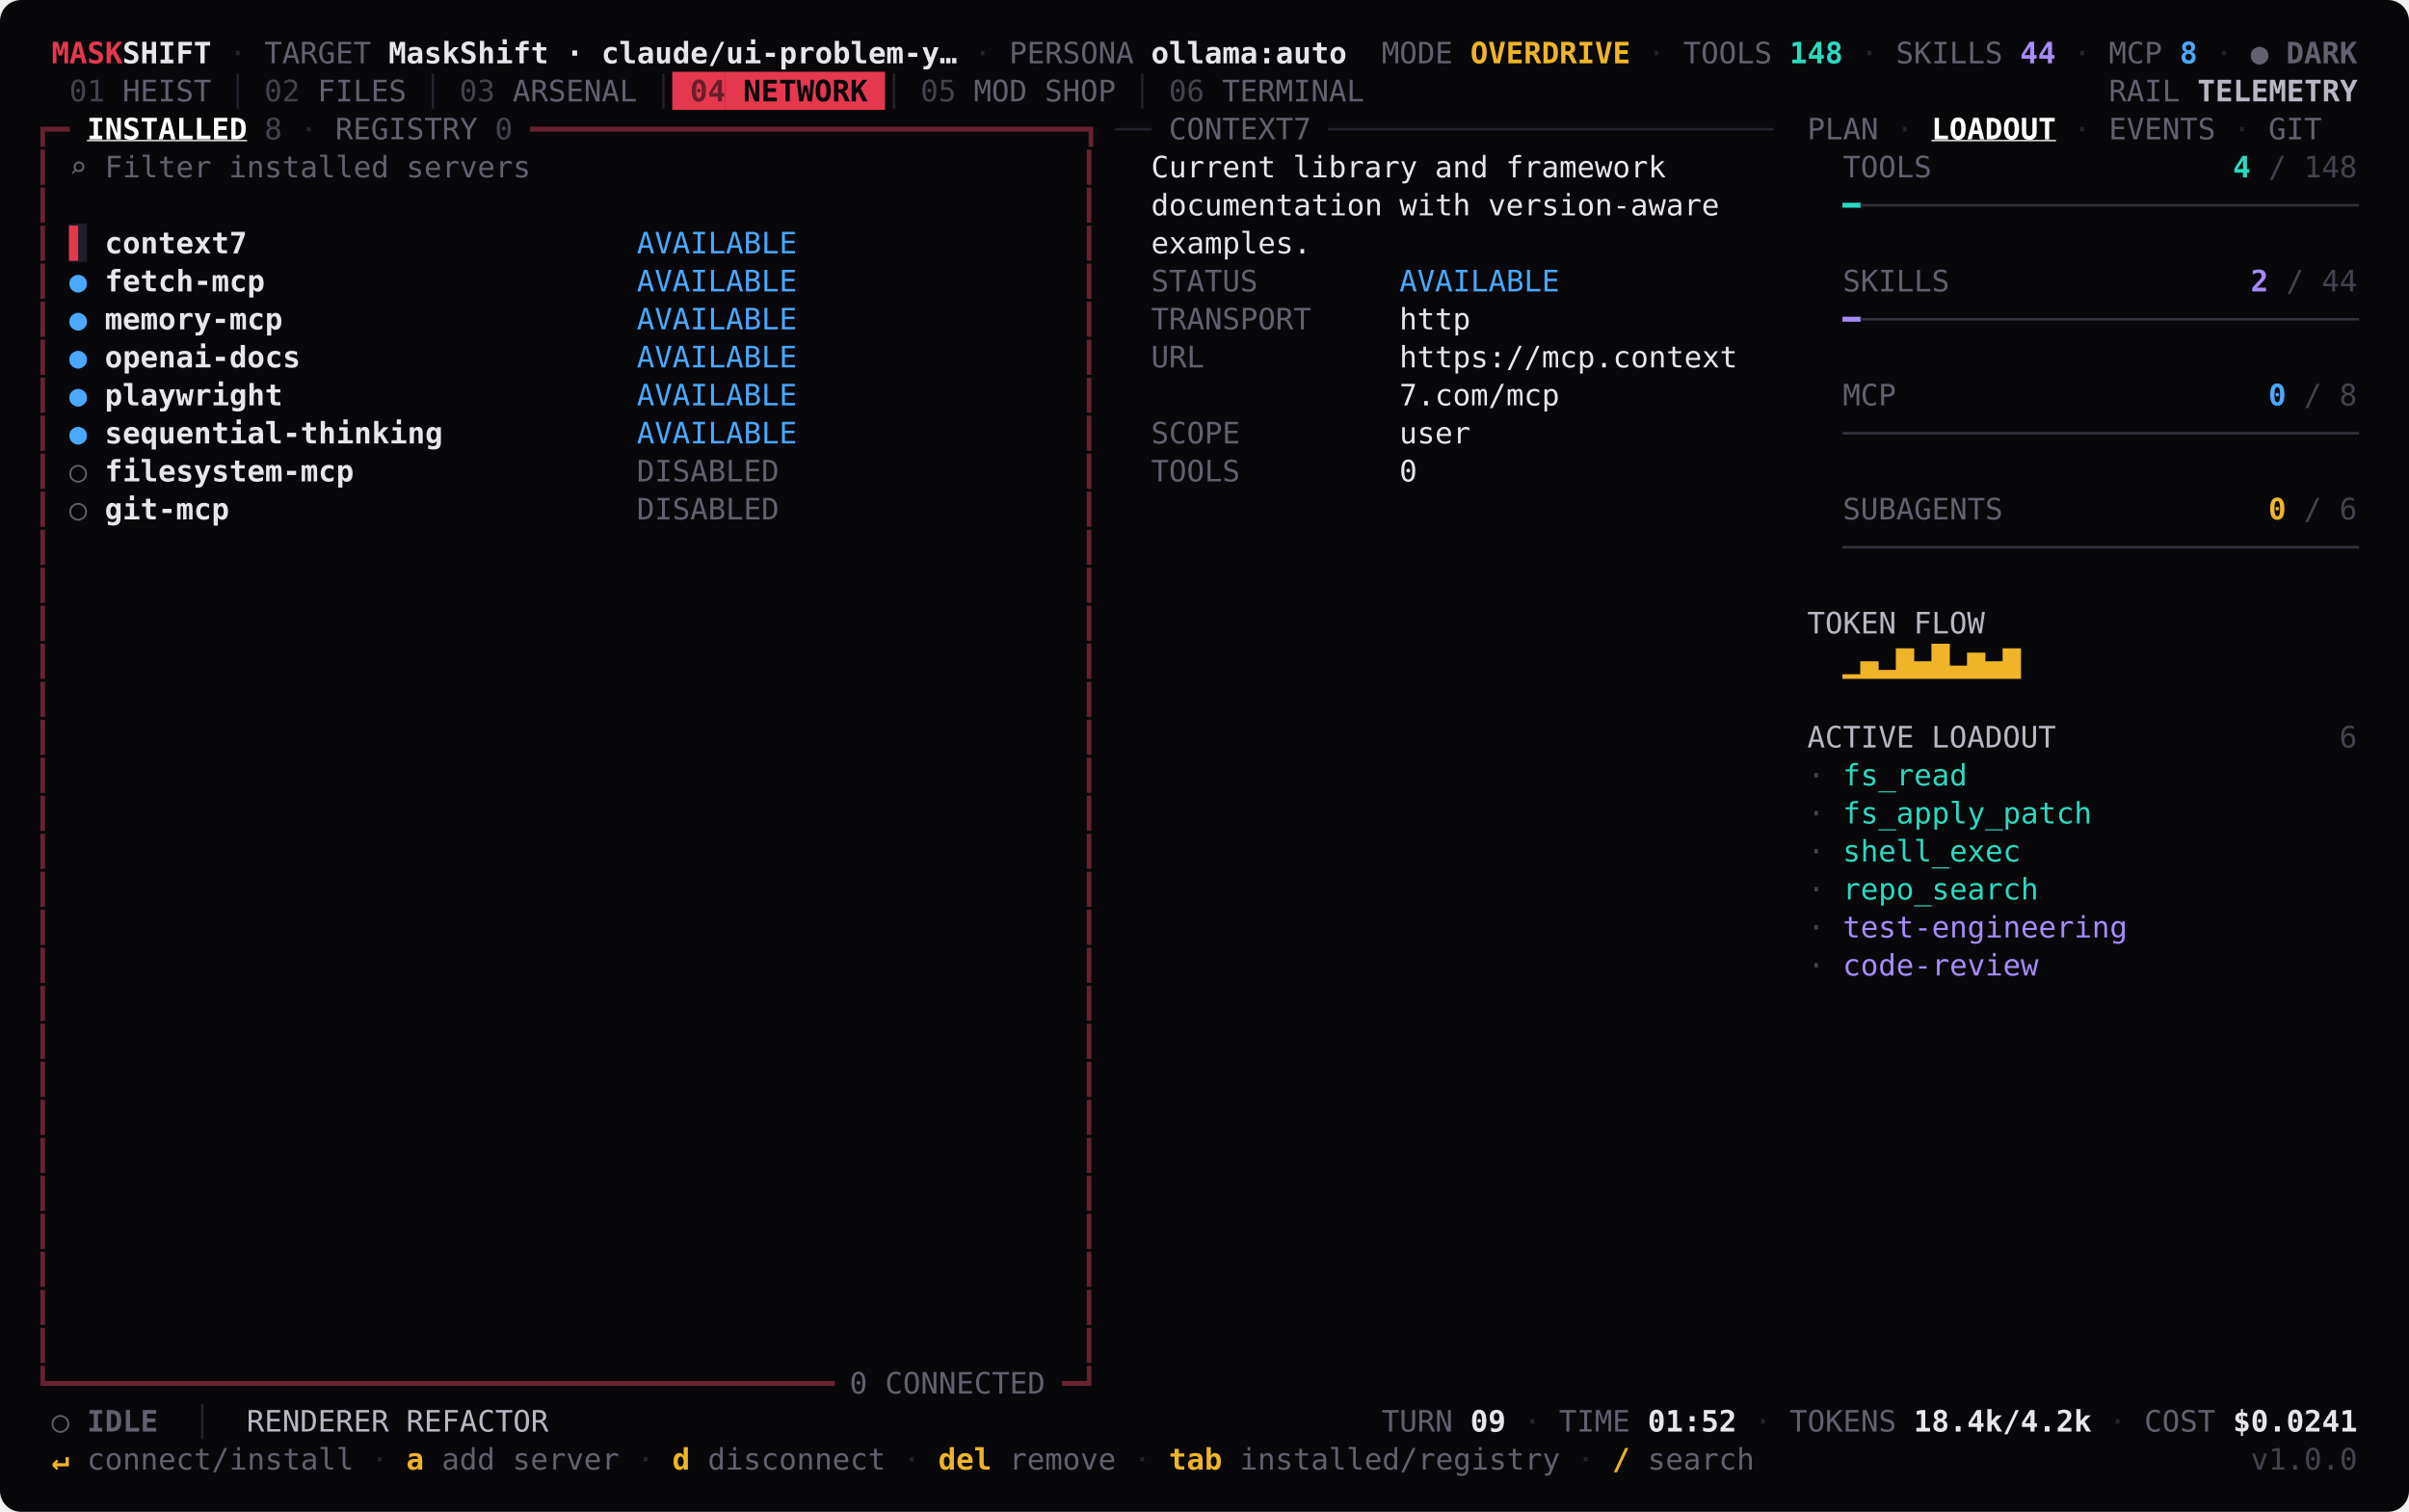
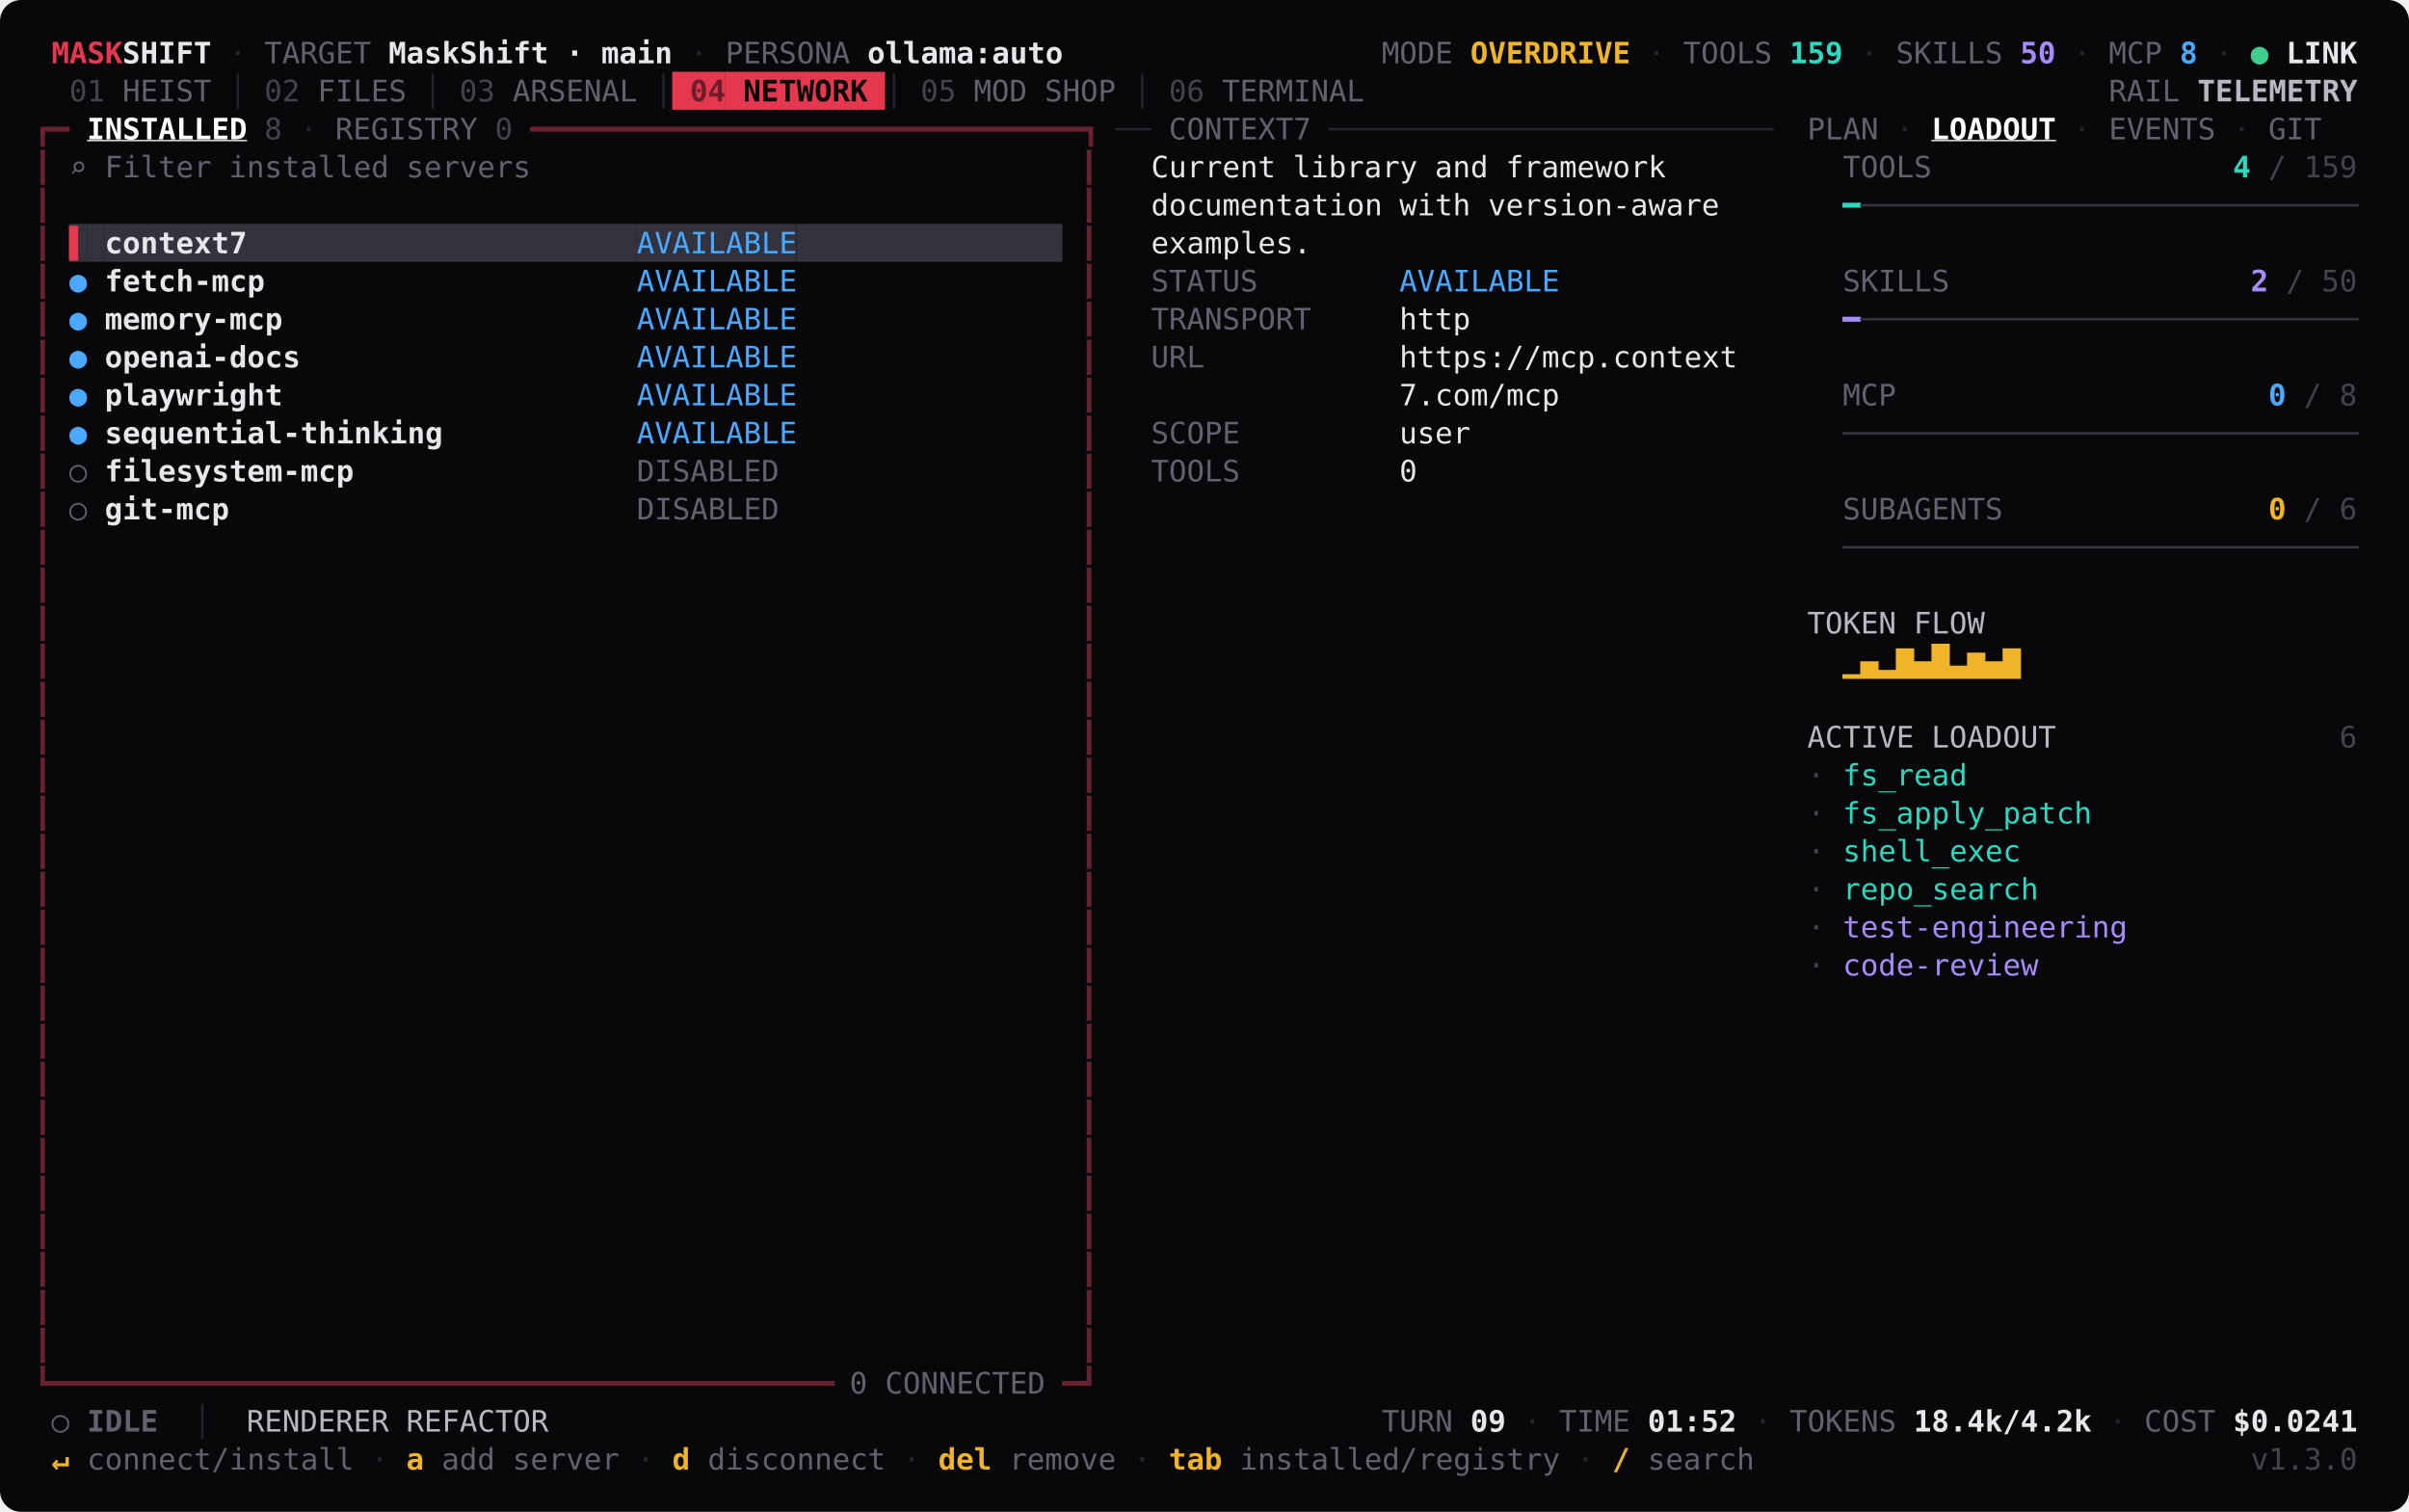
<svg xmlns="http://www.w3.org/2000/svg" width="1141" height="716" viewBox="0 0 1141 716" role="img" aria-label="MaskShift — 04 NETWORK">
  <rect width="100%" height="100%" rx="10" fill="#08080b" />
  <g font-family="SFMono-Regular, Menlo, Consolas, DejaVu Sans Mono, monospace" font-size="14" xml:space="preserve">
    <text x="24.40" y="30.00" fill="#e5384f" textLength="33.60" lengthAdjust="spacingAndGlyphs" font-weight="700">MASK</text>
    <text x="58.00" y="30.00" fill="#e7e6ea" textLength="42.00" lengthAdjust="spacingAndGlyphs" font-weight="700">SHIFT</text>
    <text x="108.40" y="30.00" fill="#24242f" textLength="8.40" lengthAdjust="spacingAndGlyphs">·</text>
    <text x="125.20" y="30.00" fill="#61616f" textLength="50.40" lengthAdjust="spacingAndGlyphs">TARGET</text>
    <text x="184.00" y="30.00" fill="#e7e6ea" textLength="75.60" lengthAdjust="spacingAndGlyphs" font-weight="700">MaskShift</text>
    <text x="268.00" y="30.00" fill="#e7e6ea" textLength="8.40" lengthAdjust="spacingAndGlyphs" font-weight="700">·</text>
-     <text x="284.80" y="30.00" fill="#e7e6ea" textLength="168.00" lengthAdjust="spacingAndGlyphs" font-weight="700">claude/ui-problem-y…</text>
-     <text x="461.20" y="30.00" fill="#24242f" textLength="8.40" lengthAdjust="spacingAndGlyphs">·</text>
-     <text x="478.00" y="30.00" fill="#61616f" textLength="58.80" lengthAdjust="spacingAndGlyphs">PERSONA</text>
-     <text x="545.20" y="30.00" fill="#e7e6ea" textLength="92.40" lengthAdjust="spacingAndGlyphs" font-weight="700">ollama:auto</text>
+     <text x="284.80" y="30.00" fill="#e7e6ea" textLength="33.60" lengthAdjust="spacingAndGlyphs" font-weight="700">main</text>
+     <text x="326.80" y="30.00" fill="#24242f" textLength="8.40" lengthAdjust="spacingAndGlyphs">·</text>
+     <text x="343.60" y="30.00" fill="#61616f" textLength="58.80" lengthAdjust="spacingAndGlyphs">PERSONA</text>
+     <text x="410.80" y="30.00" fill="#e7e6ea" textLength="92.40" lengthAdjust="spacingAndGlyphs" font-weight="700">ollama:auto</text>
    <text x="654.40" y="30.00" fill="#61616f" textLength="33.60" lengthAdjust="spacingAndGlyphs">MODE</text>
    <text x="696.40" y="30.00" fill="#f0b429" textLength="75.60" lengthAdjust="spacingAndGlyphs" font-weight="700">OVERDRIVE</text>
    <text x="780.40" y="30.00" fill="#24242f" textLength="8.40" lengthAdjust="spacingAndGlyphs">·</text>
    <text x="797.20" y="30.00" fill="#61616f" textLength="42.00" lengthAdjust="spacingAndGlyphs">TOOLS</text>
-     <text x="847.60" y="30.00" fill="#2bd9c0" textLength="25.20" lengthAdjust="spacingAndGlyphs" font-weight="700">148</text>
+     <text x="847.60" y="30.00" fill="#2bd9c0" textLength="25.20" lengthAdjust="spacingAndGlyphs" font-weight="700">159</text>
    <text x="881.20" y="30.00" fill="#24242f" textLength="8.40" lengthAdjust="spacingAndGlyphs">·</text>
    <text x="898.00" y="30.00" fill="#61616f" textLength="50.40" lengthAdjust="spacingAndGlyphs">SKILLS</text>
-     <text x="956.80" y="30.00" fill="#a78bfa" textLength="16.80" lengthAdjust="spacingAndGlyphs" font-weight="700">44</text>
+     <text x="956.80" y="30.00" fill="#a78bfa" textLength="16.80" lengthAdjust="spacingAndGlyphs" font-weight="700">50</text>
    <text x="982.00" y="30.00" fill="#24242f" textLength="8.40" lengthAdjust="spacingAndGlyphs">·</text>
    <text x="998.80" y="30.00" fill="#61616f" textLength="25.20" lengthAdjust="spacingAndGlyphs">MCP</text>
    <text x="1032.40" y="30.00" fill="#4aa8ff" textLength="8.40" lengthAdjust="spacingAndGlyphs" font-weight="700">8</text>
    <text x="1049.20" y="30.00" fill="#24242f" textLength="8.40" lengthAdjust="spacingAndGlyphs">·</text>
-     <text x="1066.00" y="30.00" fill="#61616f" textLength="8.40" lengthAdjust="spacingAndGlyphs">●</text>
-     <text x="1082.80" y="30.00" fill="#61616f" textLength="33.60" lengthAdjust="spacingAndGlyphs" font-weight="700">DARK</text>
+     <text x="1066.00" y="30.00" fill="#3ecf8e" textLength="8.40" lengthAdjust="spacingAndGlyphs">●</text>
+     <text x="1082.80" y="30.00" fill="#e7e6ea" textLength="33.60" lengthAdjust="spacingAndGlyphs" font-weight="700">LINK</text>
    <text x="32.80" y="48.00" fill="#43434f" textLength="16.80" lengthAdjust="spacingAndGlyphs">01</text>
    <text x="58.00" y="48.00" fill="#61616f" textLength="42.00" lengthAdjust="spacingAndGlyphs">HEIST</text>
    <text x="108.40" y="48.00" fill="#24242f" textLength="8.40" lengthAdjust="spacingAndGlyphs">│</text>
    <text x="125.20" y="48.00" fill="#43434f" textLength="16.80" lengthAdjust="spacingAndGlyphs">02</text>
    <text x="150.40" y="48.00" fill="#61616f" textLength="42.00" lengthAdjust="spacingAndGlyphs">FILES</text>
    <text x="200.80" y="48.00" fill="#24242f" textLength="8.40" lengthAdjust="spacingAndGlyphs">│</text>
    <text x="217.60" y="48.00" fill="#43434f" textLength="16.80" lengthAdjust="spacingAndGlyphs">03</text>
    <text x="242.80" y="48.00" fill="#61616f" textLength="58.80" lengthAdjust="spacingAndGlyphs">ARSENAL</text>
    <text x="310.00" y="48.00" fill="#24242f" textLength="8.40" lengthAdjust="spacingAndGlyphs">│</text>
    <rect x="318.40" y="34.00" width="8.40" height="18" fill="#e5384f" />
    <rect x="326.80" y="34.00" width="16.80" height="18" fill="#e5384f" />
    <text x="326.80" y="48.00" fill="#6b1e2a" textLength="16.80" lengthAdjust="spacingAndGlyphs" font-weight="700">04</text>
    <rect x="343.60" y="34.00" width="75.60" height="18" fill="#e5384f" />
    <text x="352.00" y="48.00" fill="#08080b" textLength="58.80" lengthAdjust="spacingAndGlyphs" font-weight="700">NETWORK</text>
    <text x="419.20" y="48.00" fill="#24242f" textLength="8.40" lengthAdjust="spacingAndGlyphs">│</text>
    <text x="436.00" y="48.00" fill="#43434f" textLength="16.80" lengthAdjust="spacingAndGlyphs">05</text>
    <text x="461.20" y="48.00" fill="#61616f" textLength="25.20" lengthAdjust="spacingAndGlyphs">MOD</text>
    <text x="494.80" y="48.00" fill="#61616f" textLength="33.60" lengthAdjust="spacingAndGlyphs">SHOP</text>
    <text x="536.80" y="48.00" fill="#24242f" textLength="8.40" lengthAdjust="spacingAndGlyphs">│</text>
    <text x="553.60" y="48.00" fill="#43434f" textLength="16.80" lengthAdjust="spacingAndGlyphs">06</text>
    <text x="578.80" y="48.00" fill="#61616f" textLength="67.20" lengthAdjust="spacingAndGlyphs">TERMINAL</text>
    <text x="998.80" y="48.00" fill="#61616f" textLength="33.60" lengthAdjust="spacingAndGlyphs">RAIL</text>
    <text x="1040.80" y="48.00" fill="#b8b8c4" textLength="75.60" lengthAdjust="spacingAndGlyphs" font-weight="700">TELEMETRY</text>
    <text x="16.00" y="66.00" fill="#68222f" textLength="16.80" lengthAdjust="spacingAndGlyphs">┏━</text>
    <text x="41.20" y="66.00" fill="#ffffff" textLength="75.60" lengthAdjust="spacingAndGlyphs" font-weight="700" text-decoration="underline">INSTALLED</text>
    <text x="125.20" y="66.00" fill="#43434f" textLength="8.40" lengthAdjust="spacingAndGlyphs">8</text>
    <text x="142.00" y="66.00" fill="#24242f" textLength="8.40" lengthAdjust="spacingAndGlyphs">·</text>
    <text x="158.80" y="66.00" fill="#61616f" textLength="67.20" lengthAdjust="spacingAndGlyphs">REGISTRY</text>
    <text x="234.40" y="66.00" fill="#43434f" textLength="8.40" lengthAdjust="spacingAndGlyphs">0</text>
    <text x="251.20" y="66.00" fill="#68222f" textLength="268.80" lengthAdjust="spacingAndGlyphs">━━━━━━━━━━━━━━━━━━━━━━━━━━━━━━━┓</text>
    <text x="528.40" y="66.00" fill="#24242f" textLength="16.80" lengthAdjust="spacingAndGlyphs">──</text>
    <text x="553.60" y="66.00" fill="#61616f" textLength="67.20" lengthAdjust="spacingAndGlyphs">CONTEXT7</text>
    <text x="629.20" y="66.00" fill="#24242f" textLength="210.00" lengthAdjust="spacingAndGlyphs">─────────────────────────</text>
    <text x="856.00" y="66.00" fill="#61616f" textLength="33.60" lengthAdjust="spacingAndGlyphs">PLAN</text>
    <text x="898.00" y="66.00" fill="#24242f" textLength="8.40" lengthAdjust="spacingAndGlyphs">·</text>
    <text x="914.80" y="66.00" fill="#ffffff" textLength="58.80" lengthAdjust="spacingAndGlyphs" font-weight="700" text-decoration="underline">LOADOUT</text>
    <text x="982.00" y="66.00" fill="#24242f" textLength="8.40" lengthAdjust="spacingAndGlyphs">·</text>
    <text x="998.80" y="66.00" fill="#61616f" textLength="50.40" lengthAdjust="spacingAndGlyphs">EVENTS</text>
    <text x="1057.60" y="66.00" fill="#24242f" textLength="8.40" lengthAdjust="spacingAndGlyphs">·</text>
    <text x="1074.40" y="66.00" fill="#61616f" textLength="25.20" lengthAdjust="spacingAndGlyphs">GIT</text>
    <text x="16.00" y="84.00" fill="#68222f" textLength="8.40" lengthAdjust="spacingAndGlyphs">┃</text>
    <text x="32.80" y="84.00" fill="#61616f" textLength="8.40" lengthAdjust="spacingAndGlyphs">⌕</text>
    <text x="49.60" y="84.00" fill="#61616f" textLength="50.40" lengthAdjust="spacingAndGlyphs">Filter</text>
    <text x="108.40" y="84.00" fill="#61616f" textLength="75.60" lengthAdjust="spacingAndGlyphs">installed</text>
    <text x="192.40" y="84.00" fill="#61616f" textLength="58.80" lengthAdjust="spacingAndGlyphs">servers</text>
    <text x="511.60" y="84.00" fill="#68222f" textLength="8.40" lengthAdjust="spacingAndGlyphs">┃</text>
    <text x="545.20" y="84.00" fill="#e7e6ea" textLength="58.80" lengthAdjust="spacingAndGlyphs">Current</text>
    <text x="612.40" y="84.00" fill="#e7e6ea" textLength="58.80" lengthAdjust="spacingAndGlyphs">library</text>
    <text x="679.60" y="84.00" fill="#e7e6ea" textLength="25.20" lengthAdjust="spacingAndGlyphs">and</text>
    <text x="713.20" y="84.00" fill="#e7e6ea" textLength="75.60" lengthAdjust="spacingAndGlyphs">framework</text>
    <text x="872.80" y="84.00" fill="#61616f" textLength="42.00" lengthAdjust="spacingAndGlyphs">TOOLS</text>
    <text x="1057.60" y="84.00" fill="#2bd9c0" textLength="8.40" lengthAdjust="spacingAndGlyphs" font-weight="700">4</text>
    <text x="1074.40" y="84.00" fill="#43434f" textLength="8.40" lengthAdjust="spacingAndGlyphs">/</text>
-     <text x="1091.20" y="84.00" fill="#43434f" textLength="25.20" lengthAdjust="spacingAndGlyphs">148</text>
+     <text x="1091.20" y="84.00" fill="#43434f" textLength="25.20" lengthAdjust="spacingAndGlyphs">159</text>
    <text x="16.00" y="102.00" fill="#68222f" textLength="8.40" lengthAdjust="spacingAndGlyphs">┃</text>
    <text x="511.60" y="102.00" fill="#68222f" textLength="8.40" lengthAdjust="spacingAndGlyphs">┃</text>
    <text x="545.20" y="102.00" fill="#e7e6ea" textLength="109.20" lengthAdjust="spacingAndGlyphs">documentation</text>
    <text x="662.80" y="102.00" fill="#e7e6ea" textLength="33.60" lengthAdjust="spacingAndGlyphs">with</text>
    <text x="704.80" y="102.00" fill="#e7e6ea" textLength="109.20" lengthAdjust="spacingAndGlyphs">version-aware</text>
    <text x="872.80" y="102.00" fill="#2bd9c0" textLength="8.40" lengthAdjust="spacingAndGlyphs">━</text>
    <text x="881.20" y="102.00" fill="#33333f" textLength="235.20" lengthAdjust="spacingAndGlyphs">────────────────────────────</text>
    <text x="16.00" y="120.00" fill="#68222f" textLength="8.40" lengthAdjust="spacingAndGlyphs">┃</text>
-     <rect x="32.80" y="106.00" width="8.40" height="18" fill="#1f1f2a" />
+     <rect x="32.80" y="106.00" width="8.40" height="18" fill="#33333f" />
    <text x="32.80" y="120.00" fill="#e5384f" textLength="8.40" lengthAdjust="spacingAndGlyphs">▌</text>
+     <rect x="41.20" y="106.00" width="8.40" height="18" fill="#33333f" />
+     <rect x="49.60" y="106.00" width="67.20" height="18" fill="#33333f" />
    <text x="49.60" y="120.00" fill="#e7e6ea" textLength="67.20" lengthAdjust="spacingAndGlyphs" font-weight="700">context7</text>
+     <rect x="116.80" y="106.00" width="184.80" height="18" fill="#33333f" />
+     <rect x="301.60" y="106.00" width="75.60" height="18" fill="#33333f" />
    <text x="301.60" y="120.00" fill="#4aa8ff" textLength="75.60" lengthAdjust="spacingAndGlyphs">AVAILABLE</text>
+     <rect x="377.20" y="106.00" width="126.00" height="18" fill="#33333f" />
    <text x="511.60" y="120.00" fill="#68222f" textLength="8.40" lengthAdjust="spacingAndGlyphs">┃</text>
    <text x="545.20" y="120.00" fill="#e7e6ea" textLength="75.60" lengthAdjust="spacingAndGlyphs">examples.</text>
    <text x="16.00" y="138.00" fill="#68222f" textLength="8.40" lengthAdjust="spacingAndGlyphs">┃</text>
    <text x="32.80" y="138.00" fill="#4aa8ff" textLength="8.40" lengthAdjust="spacingAndGlyphs">●</text>
    <text x="49.60" y="138.00" fill="#e7e6ea" textLength="75.60" lengthAdjust="spacingAndGlyphs" font-weight="700">fetch-mcp</text>
    <text x="301.60" y="138.00" fill="#4aa8ff" textLength="75.60" lengthAdjust="spacingAndGlyphs">AVAILABLE</text>
    <text x="511.60" y="138.00" fill="#68222f" textLength="8.40" lengthAdjust="spacingAndGlyphs">┃</text>
    <text x="545.20" y="138.00" fill="#61616f" textLength="50.40" lengthAdjust="spacingAndGlyphs">STATUS</text>
    <text x="662.80" y="138.00" fill="#4aa8ff" textLength="75.60" lengthAdjust="spacingAndGlyphs">AVAILABLE</text>
    <text x="872.80" y="138.00" fill="#61616f" textLength="50.40" lengthAdjust="spacingAndGlyphs">SKILLS</text>
    <text x="1066.00" y="138.00" fill="#a78bfa" textLength="8.40" lengthAdjust="spacingAndGlyphs" font-weight="700">2</text>
    <text x="1082.80" y="138.00" fill="#43434f" textLength="8.40" lengthAdjust="spacingAndGlyphs">/</text>
-     <text x="1099.60" y="138.00" fill="#43434f" textLength="16.80" lengthAdjust="spacingAndGlyphs">44</text>
+     <text x="1099.60" y="138.00" fill="#43434f" textLength="16.80" lengthAdjust="spacingAndGlyphs">50</text>
    <text x="16.00" y="156.00" fill="#68222f" textLength="8.40" lengthAdjust="spacingAndGlyphs">┃</text>
    <text x="32.80" y="156.00" fill="#4aa8ff" textLength="8.40" lengthAdjust="spacingAndGlyphs">●</text>
    <text x="49.60" y="156.00" fill="#e7e6ea" textLength="84.00" lengthAdjust="spacingAndGlyphs" font-weight="700">memory-mcp</text>
    <text x="301.60" y="156.00" fill="#4aa8ff" textLength="75.60" lengthAdjust="spacingAndGlyphs">AVAILABLE</text>
    <text x="511.60" y="156.00" fill="#68222f" textLength="8.40" lengthAdjust="spacingAndGlyphs">┃</text>
    <text x="545.20" y="156.00" fill="#61616f" textLength="75.60" lengthAdjust="spacingAndGlyphs">TRANSPORT</text>
    <text x="662.80" y="156.00" fill="#e7e6ea" textLength="33.60" lengthAdjust="spacingAndGlyphs">http</text>
    <text x="872.80" y="156.00" fill="#a78bfa" textLength="8.40" lengthAdjust="spacingAndGlyphs">━</text>
    <text x="881.20" y="156.00" fill="#33333f" textLength="235.20" lengthAdjust="spacingAndGlyphs">────────────────────────────</text>
    <text x="16.00" y="174.00" fill="#68222f" textLength="8.40" lengthAdjust="spacingAndGlyphs">┃</text>
    <text x="32.80" y="174.00" fill="#4aa8ff" textLength="8.40" lengthAdjust="spacingAndGlyphs">●</text>
    <text x="49.60" y="174.00" fill="#e7e6ea" textLength="92.40" lengthAdjust="spacingAndGlyphs" font-weight="700">openai-docs</text>
    <text x="301.60" y="174.00" fill="#4aa8ff" textLength="75.60" lengthAdjust="spacingAndGlyphs">AVAILABLE</text>
    <text x="511.60" y="174.00" fill="#68222f" textLength="8.40" lengthAdjust="spacingAndGlyphs">┃</text>
    <text x="545.20" y="174.00" fill="#61616f" textLength="25.20" lengthAdjust="spacingAndGlyphs">URL</text>
    <text x="662.80" y="174.00" fill="#e7e6ea" textLength="159.60" lengthAdjust="spacingAndGlyphs">https://mcp.context</text>
    <text x="16.00" y="192.00" fill="#68222f" textLength="8.40" lengthAdjust="spacingAndGlyphs">┃</text>
    <text x="32.80" y="192.00" fill="#4aa8ff" textLength="8.40" lengthAdjust="spacingAndGlyphs">●</text>
    <text x="49.60" y="192.00" fill="#e7e6ea" textLength="84.00" lengthAdjust="spacingAndGlyphs" font-weight="700">playwright</text>
    <text x="301.60" y="192.00" fill="#4aa8ff" textLength="75.60" lengthAdjust="spacingAndGlyphs">AVAILABLE</text>
    <text x="511.60" y="192.00" fill="#68222f" textLength="8.40" lengthAdjust="spacingAndGlyphs">┃</text>
    <text x="662.80" y="192.00" fill="#e7e6ea" textLength="75.60" lengthAdjust="spacingAndGlyphs">7.com/mcp</text>
    <text x="872.80" y="192.00" fill="#61616f" textLength="25.20" lengthAdjust="spacingAndGlyphs">MCP</text>
    <text x="1074.40" y="192.00" fill="#4aa8ff" textLength="8.40" lengthAdjust="spacingAndGlyphs" font-weight="700">0</text>
    <text x="1091.20" y="192.00" fill="#43434f" textLength="8.40" lengthAdjust="spacingAndGlyphs">/</text>
    <text x="1108.00" y="192.00" fill="#43434f" textLength="8.40" lengthAdjust="spacingAndGlyphs">8</text>
    <text x="16.00" y="210.00" fill="#68222f" textLength="8.40" lengthAdjust="spacingAndGlyphs">┃</text>
    <text x="32.80" y="210.00" fill="#4aa8ff" textLength="8.40" lengthAdjust="spacingAndGlyphs">●</text>
    <text x="49.60" y="210.00" fill="#e7e6ea" textLength="159.60" lengthAdjust="spacingAndGlyphs" font-weight="700">sequential-thinking</text>
    <text x="301.60" y="210.00" fill="#4aa8ff" textLength="75.60" lengthAdjust="spacingAndGlyphs">AVAILABLE</text>
    <text x="511.60" y="210.00" fill="#68222f" textLength="8.40" lengthAdjust="spacingAndGlyphs">┃</text>
    <text x="545.20" y="210.00" fill="#61616f" textLength="42.00" lengthAdjust="spacingAndGlyphs">SCOPE</text>
    <text x="662.80" y="210.00" fill="#e7e6ea" textLength="33.60" lengthAdjust="spacingAndGlyphs">user</text>
    <text x="872.80" y="210.00" fill="#33333f" textLength="243.60" lengthAdjust="spacingAndGlyphs">─────────────────────────────</text>
    <text x="16.00" y="228.00" fill="#68222f" textLength="8.40" lengthAdjust="spacingAndGlyphs">┃</text>
    <text x="32.80" y="228.00" fill="#61616f" textLength="8.40" lengthAdjust="spacingAndGlyphs">○</text>
    <text x="49.60" y="228.00" fill="#e7e6ea" textLength="117.60" lengthAdjust="spacingAndGlyphs" font-weight="700">filesystem-mcp</text>
    <text x="301.60" y="228.00" fill="#61616f" textLength="67.20" lengthAdjust="spacingAndGlyphs">DISABLED</text>
    <text x="511.60" y="228.00" fill="#68222f" textLength="8.40" lengthAdjust="spacingAndGlyphs">┃</text>
    <text x="545.20" y="228.00" fill="#61616f" textLength="42.00" lengthAdjust="spacingAndGlyphs">TOOLS</text>
    <text x="662.80" y="228.00" fill="#e7e6ea" textLength="8.40" lengthAdjust="spacingAndGlyphs">0</text>
    <text x="16.00" y="246.00" fill="#68222f" textLength="8.40" lengthAdjust="spacingAndGlyphs">┃</text>
    <text x="32.80" y="246.00" fill="#61616f" textLength="8.40" lengthAdjust="spacingAndGlyphs">○</text>
    <text x="49.60" y="246.00" fill="#e7e6ea" textLength="58.80" lengthAdjust="spacingAndGlyphs" font-weight="700">git-mcp</text>
    <text x="301.60" y="246.00" fill="#61616f" textLength="67.20" lengthAdjust="spacingAndGlyphs">DISABLED</text>
    <text x="511.60" y="246.00" fill="#68222f" textLength="8.40" lengthAdjust="spacingAndGlyphs">┃</text>
    <text x="872.80" y="246.00" fill="#61616f" textLength="75.60" lengthAdjust="spacingAndGlyphs">SUBAGENTS</text>
    <text x="1074.40" y="246.00" fill="#f0b429" textLength="8.40" lengthAdjust="spacingAndGlyphs" font-weight="700">0</text>
    <text x="1091.20" y="246.00" fill="#43434f" textLength="8.40" lengthAdjust="spacingAndGlyphs">/</text>
    <text x="1108.00" y="246.00" fill="#43434f" textLength="8.40" lengthAdjust="spacingAndGlyphs">6</text>
    <text x="16.00" y="264.00" fill="#68222f" textLength="8.40" lengthAdjust="spacingAndGlyphs">┃</text>
    <text x="511.60" y="264.00" fill="#68222f" textLength="8.40" lengthAdjust="spacingAndGlyphs">┃</text>
    <text x="872.80" y="264.00" fill="#33333f" textLength="243.60" lengthAdjust="spacingAndGlyphs">─────────────────────────────</text>
    <text x="16.00" y="282.00" fill="#68222f" textLength="8.40" lengthAdjust="spacingAndGlyphs">┃</text>
    <text x="511.60" y="282.00" fill="#68222f" textLength="8.40" lengthAdjust="spacingAndGlyphs">┃</text>
    <text x="16.00" y="300.00" fill="#68222f" textLength="8.40" lengthAdjust="spacingAndGlyphs">┃</text>
    <text x="511.60" y="300.00" fill="#68222f" textLength="8.40" lengthAdjust="spacingAndGlyphs">┃</text>
    <text x="856.00" y="300.00" fill="#b8b8c4" textLength="42.00" lengthAdjust="spacingAndGlyphs">TOKEN</text>
    <text x="906.40" y="300.00" fill="#b8b8c4" textLength="33.60" lengthAdjust="spacingAndGlyphs">FLOW</text>
    <text x="16.00" y="318.00" fill="#68222f" textLength="8.40" lengthAdjust="spacingAndGlyphs">┃</text>
    <text x="511.60" y="318.00" fill="#68222f" textLength="8.40" lengthAdjust="spacingAndGlyphs">┃</text>
    <text x="872.80" y="318.00" fill="#f0b429" textLength="84.00" lengthAdjust="spacingAndGlyphs">▁▄▂▇▄█▃▆▄▇</text>
    <text x="16.00" y="336.00" fill="#68222f" textLength="8.40" lengthAdjust="spacingAndGlyphs">┃</text>
    <text x="511.60" y="336.00" fill="#68222f" textLength="8.40" lengthAdjust="spacingAndGlyphs">┃</text>
    <text x="16.00" y="354.00" fill="#68222f" textLength="8.40" lengthAdjust="spacingAndGlyphs">┃</text>
    <text x="511.60" y="354.00" fill="#68222f" textLength="8.40" lengthAdjust="spacingAndGlyphs">┃</text>
    <text x="856.00" y="354.00" fill="#b8b8c4" textLength="50.40" lengthAdjust="spacingAndGlyphs">ACTIVE</text>
    <text x="914.80" y="354.00" fill="#b8b8c4" textLength="58.80" lengthAdjust="spacingAndGlyphs">LOADOUT</text>
    <text x="1108.00" y="354.00" fill="#43434f" textLength="8.40" lengthAdjust="spacingAndGlyphs">6</text>
    <text x="16.00" y="372.00" fill="#68222f" textLength="8.40" lengthAdjust="spacingAndGlyphs">┃</text>
    <text x="511.60" y="372.00" fill="#68222f" textLength="8.40" lengthAdjust="spacingAndGlyphs">┃</text>
    <text x="856.00" y="372.00" fill="#43434f" textLength="8.40" lengthAdjust="spacingAndGlyphs">·</text>
    <text x="872.80" y="372.00" fill="#2bd9c0" textLength="58.80" lengthAdjust="spacingAndGlyphs">fs_read</text>
    <text x="16.00" y="390.00" fill="#68222f" textLength="8.40" lengthAdjust="spacingAndGlyphs">┃</text>
    <text x="511.60" y="390.00" fill="#68222f" textLength="8.40" lengthAdjust="spacingAndGlyphs">┃</text>
    <text x="856.00" y="390.00" fill="#43434f" textLength="8.40" lengthAdjust="spacingAndGlyphs">·</text>
    <text x="872.80" y="390.00" fill="#2bd9c0" textLength="117.60" lengthAdjust="spacingAndGlyphs">fs_apply_patch</text>
    <text x="16.00" y="408.00" fill="#68222f" textLength="8.40" lengthAdjust="spacingAndGlyphs">┃</text>
    <text x="511.60" y="408.00" fill="#68222f" textLength="8.40" lengthAdjust="spacingAndGlyphs">┃</text>
    <text x="856.00" y="408.00" fill="#43434f" textLength="8.40" lengthAdjust="spacingAndGlyphs">·</text>
    <text x="872.80" y="408.00" fill="#2bd9c0" textLength="84.00" lengthAdjust="spacingAndGlyphs">shell_exec</text>
    <text x="16.00" y="426.00" fill="#68222f" textLength="8.40" lengthAdjust="spacingAndGlyphs">┃</text>
    <text x="511.60" y="426.00" fill="#68222f" textLength="8.40" lengthAdjust="spacingAndGlyphs">┃</text>
    <text x="856.00" y="426.00" fill="#43434f" textLength="8.40" lengthAdjust="spacingAndGlyphs">·</text>
    <text x="872.80" y="426.00" fill="#2bd9c0" textLength="92.40" lengthAdjust="spacingAndGlyphs">repo_search</text>
    <text x="16.00" y="444.00" fill="#68222f" textLength="8.40" lengthAdjust="spacingAndGlyphs">┃</text>
    <text x="511.60" y="444.00" fill="#68222f" textLength="8.40" lengthAdjust="spacingAndGlyphs">┃</text>
    <text x="856.00" y="444.00" fill="#43434f" textLength="8.40" lengthAdjust="spacingAndGlyphs">·</text>
    <text x="872.80" y="444.00" fill="#a78bfa" textLength="134.40" lengthAdjust="spacingAndGlyphs">test-engineering</text>
    <text x="16.00" y="462.00" fill="#68222f" textLength="8.40" lengthAdjust="spacingAndGlyphs">┃</text>
    <text x="511.60" y="462.00" fill="#68222f" textLength="8.40" lengthAdjust="spacingAndGlyphs">┃</text>
    <text x="856.00" y="462.00" fill="#43434f" textLength="8.40" lengthAdjust="spacingAndGlyphs">·</text>
    <text x="872.80" y="462.00" fill="#a78bfa" textLength="92.40" lengthAdjust="spacingAndGlyphs">code-review</text>
    <text x="16.00" y="480.00" fill="#68222f" textLength="8.40" lengthAdjust="spacingAndGlyphs">┃</text>
    <text x="511.60" y="480.00" fill="#68222f" textLength="8.40" lengthAdjust="spacingAndGlyphs">┃</text>
    <text x="16.00" y="498.00" fill="#68222f" textLength="8.40" lengthAdjust="spacingAndGlyphs">┃</text>
    <text x="511.60" y="498.00" fill="#68222f" textLength="8.40" lengthAdjust="spacingAndGlyphs">┃</text>
    <text x="16.00" y="516.00" fill="#68222f" textLength="8.40" lengthAdjust="spacingAndGlyphs">┃</text>
    <text x="511.60" y="516.00" fill="#68222f" textLength="8.40" lengthAdjust="spacingAndGlyphs">┃</text>
    <text x="16.00" y="534.00" fill="#68222f" textLength="8.40" lengthAdjust="spacingAndGlyphs">┃</text>
    <text x="511.60" y="534.00" fill="#68222f" textLength="8.40" lengthAdjust="spacingAndGlyphs">┃</text>
    <text x="16.00" y="552.00" fill="#68222f" textLength="8.40" lengthAdjust="spacingAndGlyphs">┃</text>
    <text x="511.60" y="552.00" fill="#68222f" textLength="8.40" lengthAdjust="spacingAndGlyphs">┃</text>
    <text x="16.00" y="570.00" fill="#68222f" textLength="8.40" lengthAdjust="spacingAndGlyphs">┃</text>
    <text x="511.60" y="570.00" fill="#68222f" textLength="8.40" lengthAdjust="spacingAndGlyphs">┃</text>
    <text x="16.00" y="588.00" fill="#68222f" textLength="8.40" lengthAdjust="spacingAndGlyphs">┃</text>
    <text x="511.60" y="588.00" fill="#68222f" textLength="8.40" lengthAdjust="spacingAndGlyphs">┃</text>
    <text x="16.00" y="606.00" fill="#68222f" textLength="8.40" lengthAdjust="spacingAndGlyphs">┃</text>
    <text x="511.60" y="606.00" fill="#68222f" textLength="8.40" lengthAdjust="spacingAndGlyphs">┃</text>
    <text x="16.00" y="624.00" fill="#68222f" textLength="8.40" lengthAdjust="spacingAndGlyphs">┃</text>
    <text x="511.60" y="624.00" fill="#68222f" textLength="8.40" lengthAdjust="spacingAndGlyphs">┃</text>
    <text x="16.00" y="642.00" fill="#68222f" textLength="8.40" lengthAdjust="spacingAndGlyphs">┃</text>
    <text x="511.60" y="642.00" fill="#68222f" textLength="8.40" lengthAdjust="spacingAndGlyphs">┃</text>
    <text x="16.00" y="660.00" fill="#68222f" textLength="378.00" lengthAdjust="spacingAndGlyphs">┗━━━━━━━━━━━━━━━━━━━━━━━━━━━━━━━━━━━━━━━━━━━━</text>
    <text x="402.40" y="660.00" fill="#61616f" textLength="8.40" lengthAdjust="spacingAndGlyphs">0</text>
    <text x="419.20" y="660.00" fill="#61616f" textLength="75.60" lengthAdjust="spacingAndGlyphs">CONNECTED</text>
    <text x="503.20" y="660.00" fill="#68222f" textLength="16.80" lengthAdjust="spacingAndGlyphs">━┛</text>
    <text x="24.40" y="678.00" fill="#61616f" textLength="8.40" lengthAdjust="spacingAndGlyphs">○</text>
    <text x="41.20" y="678.00" fill="#61616f" textLength="33.60" lengthAdjust="spacingAndGlyphs" font-weight="700">IDLE</text>
    <text x="91.60" y="678.00" fill="#24242f" textLength="8.40" lengthAdjust="spacingAndGlyphs">│</text>
    <text x="116.80" y="678.00" fill="#b8b8c4" textLength="67.20" lengthAdjust="spacingAndGlyphs">RENDERER</text>
    <text x="192.40" y="678.00" fill="#b8b8c4" textLength="67.20" lengthAdjust="spacingAndGlyphs">REFACTOR</text>
    <text x="654.40" y="678.00" fill="#61616f" textLength="33.60" lengthAdjust="spacingAndGlyphs">TURN</text>
    <text x="696.40" y="678.00" fill="#e7e6ea" textLength="16.80" lengthAdjust="spacingAndGlyphs" font-weight="700">09</text>
    <text x="721.60" y="678.00" fill="#24242f" textLength="8.40" lengthAdjust="spacingAndGlyphs">·</text>
    <text x="738.40" y="678.00" fill="#61616f" textLength="33.60" lengthAdjust="spacingAndGlyphs">TIME</text>
    <text x="780.40" y="678.00" fill="#e7e6ea" textLength="42.00" lengthAdjust="spacingAndGlyphs" font-weight="700">01:52</text>
    <text x="830.80" y="678.00" fill="#24242f" textLength="8.40" lengthAdjust="spacingAndGlyphs">·</text>
    <text x="847.60" y="678.00" fill="#61616f" textLength="50.40" lengthAdjust="spacingAndGlyphs">TOKENS</text>
    <text x="906.40" y="678.00" fill="#e7e6ea" textLength="84.00" lengthAdjust="spacingAndGlyphs" font-weight="700">18.4k/4.2k</text>
    <text x="998.80" y="678.00" fill="#24242f" textLength="8.40" lengthAdjust="spacingAndGlyphs">·</text>
    <text x="1015.60" y="678.00" fill="#61616f" textLength="33.60" lengthAdjust="spacingAndGlyphs">COST</text>
    <text x="1057.60" y="678.00" fill="#e7e6ea" textLength="58.80" lengthAdjust="spacingAndGlyphs" font-weight="700">$0.0241</text>
    <text x="24.40" y="696.00" fill="#f0b429" textLength="8.40" lengthAdjust="spacingAndGlyphs" font-weight="700">↵</text>
    <text x="41.20" y="696.00" fill="#61616f" textLength="126.00" lengthAdjust="spacingAndGlyphs">connect/install</text>
    <text x="175.60" y="696.00" fill="#24242f" textLength="8.40" lengthAdjust="spacingAndGlyphs">·</text>
    <text x="192.40" y="696.00" fill="#f0b429" textLength="8.40" lengthAdjust="spacingAndGlyphs" font-weight="700">a</text>
    <text x="209.20" y="696.00" fill="#61616f" textLength="25.20" lengthAdjust="spacingAndGlyphs">add</text>
    <text x="242.80" y="696.00" fill="#61616f" textLength="50.40" lengthAdjust="spacingAndGlyphs">server</text>
    <text x="301.60" y="696.00" fill="#24242f" textLength="8.40" lengthAdjust="spacingAndGlyphs">·</text>
    <text x="318.40" y="696.00" fill="#f0b429" textLength="8.40" lengthAdjust="spacingAndGlyphs" font-weight="700">d</text>
    <text x="335.20" y="696.00" fill="#61616f" textLength="84.00" lengthAdjust="spacingAndGlyphs">disconnect</text>
    <text x="427.60" y="696.00" fill="#24242f" textLength="8.40" lengthAdjust="spacingAndGlyphs">·</text>
    <text x="444.40" y="696.00" fill="#f0b429" textLength="25.20" lengthAdjust="spacingAndGlyphs" font-weight="700">del</text>
    <text x="478.00" y="696.00" fill="#61616f" textLength="50.40" lengthAdjust="spacingAndGlyphs">remove</text>
    <text x="536.80" y="696.00" fill="#24242f" textLength="8.40" lengthAdjust="spacingAndGlyphs">·</text>
    <text x="553.60" y="696.00" fill="#f0b429" textLength="25.20" lengthAdjust="spacingAndGlyphs" font-weight="700">tab</text>
    <text x="587.20" y="696.00" fill="#61616f" textLength="151.20" lengthAdjust="spacingAndGlyphs">installed/registry</text>
    <text x="746.80" y="696.00" fill="#24242f" textLength="8.40" lengthAdjust="spacingAndGlyphs">·</text>
    <text x="763.60" y="696.00" fill="#f0b429" textLength="8.40" lengthAdjust="spacingAndGlyphs" font-weight="700">/</text>
    <text x="780.40" y="696.00" fill="#61616f" textLength="50.40" lengthAdjust="spacingAndGlyphs">search</text>
-     <text x="1066.00" y="696.00" fill="#43434f" textLength="50.40" lengthAdjust="spacingAndGlyphs">v1.0.0</text>
+     <text x="1066.00" y="696.00" fill="#43434f" textLength="50.40" lengthAdjust="spacingAndGlyphs">v1.3.0</text>
  </g>
</svg>
